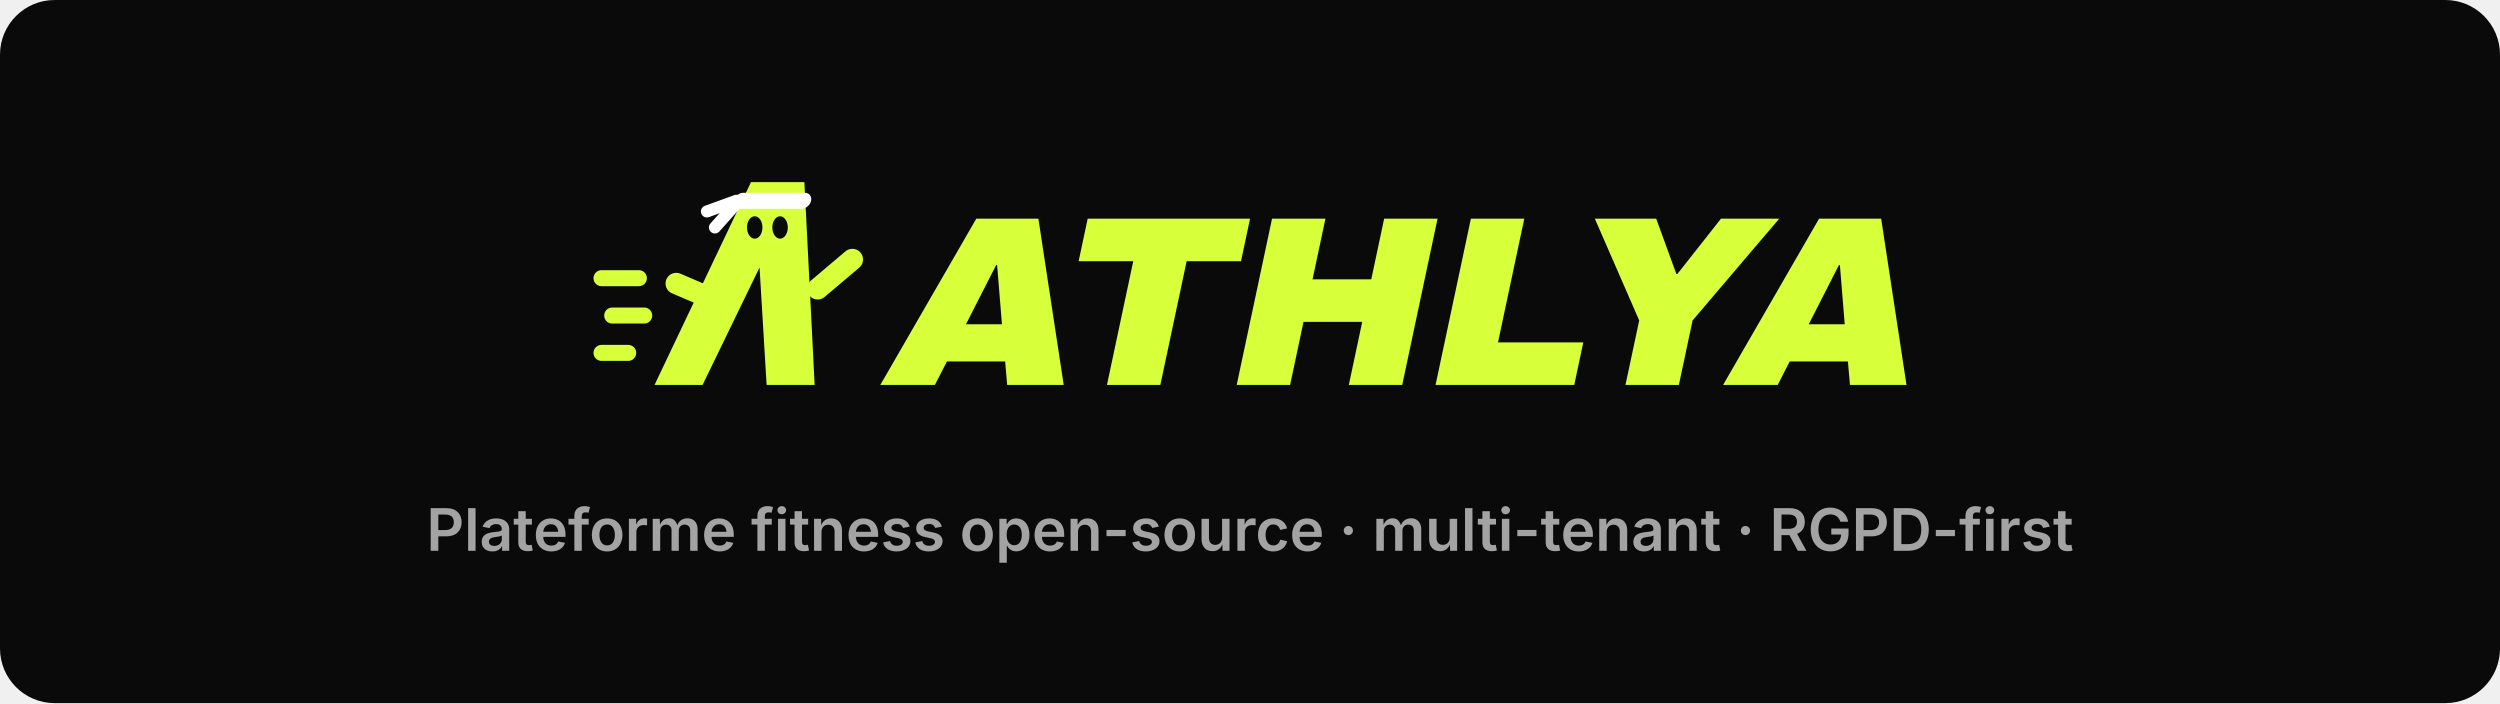
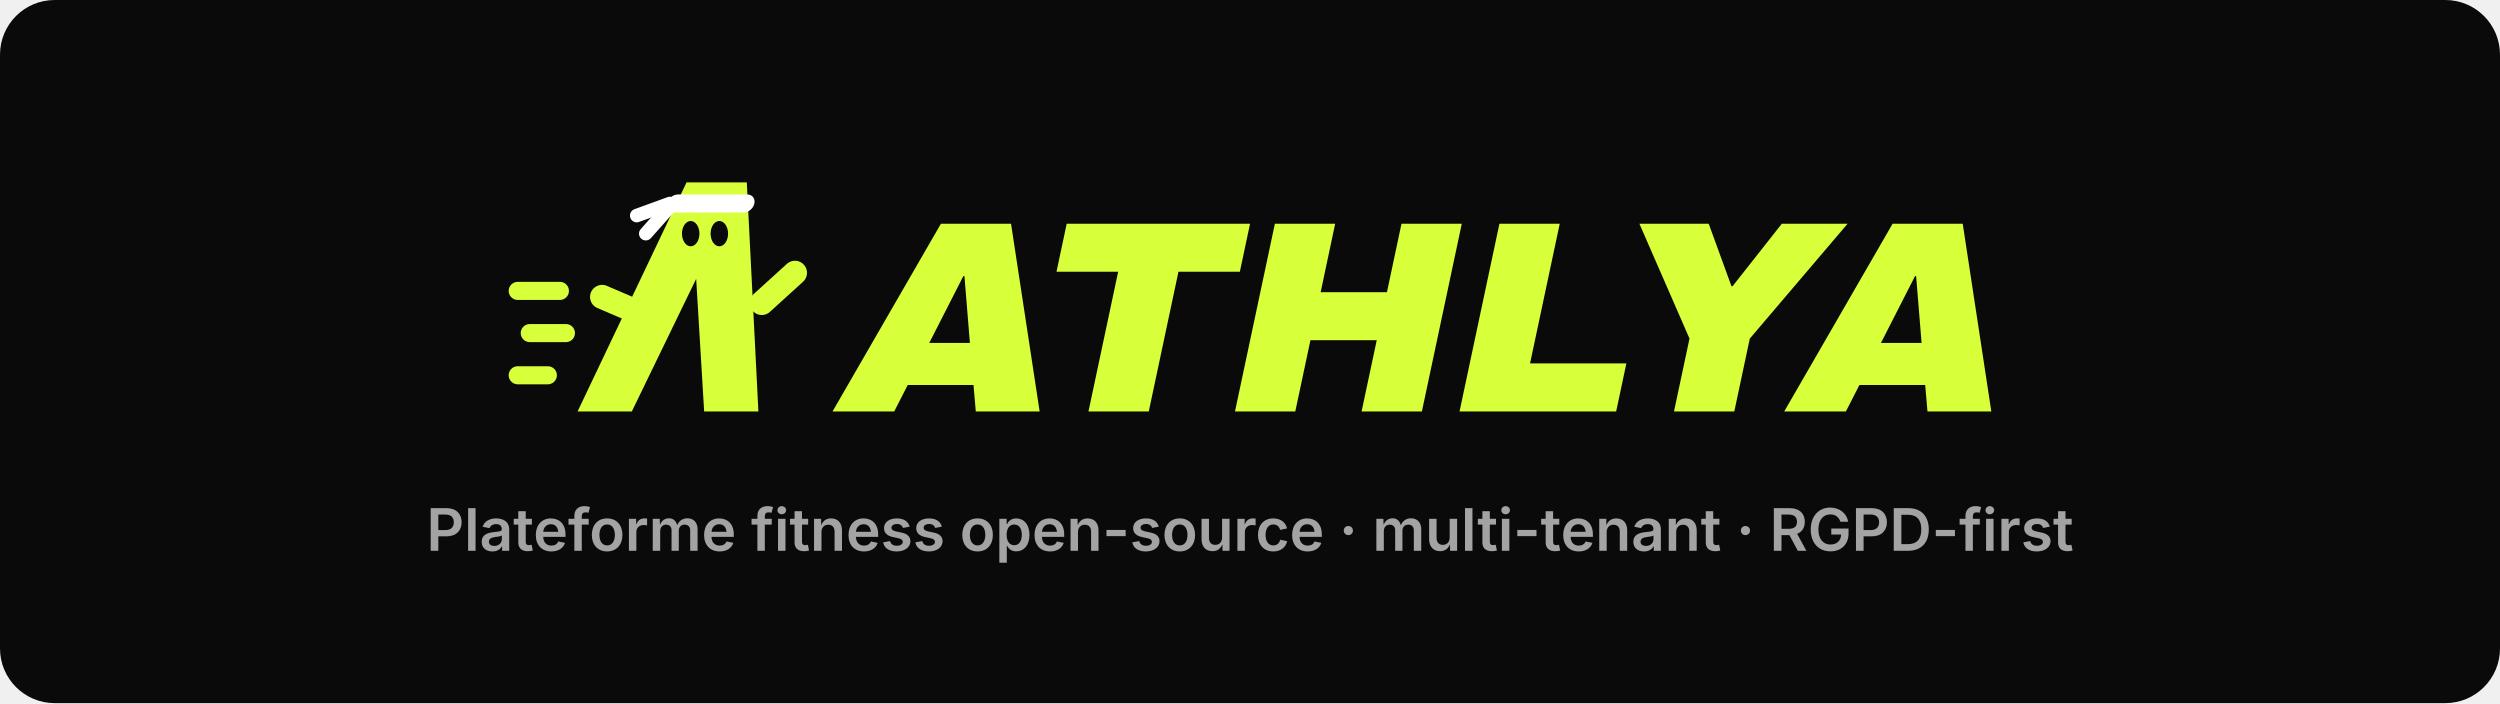
<svg xmlns="http://www.w3.org/2000/svg" viewBox="0 0 1280 360" width="1280" height="360">
  <rect width="1280" height="360" rx="28" fill="#0A0A0A" />
-   <svg x="303.876" y="92" width="672.247" height="120" viewBox="0 0 543.4 97.0">
+   <svg x="260.442" y="92" width="759.115" height="120" viewBox="0 0 543.4 85.9">
    <g transform="translate(0 -14.46) scale(1.1044)">
      <path d="M3 50 H17" stroke="#D7FF3A" stroke-width="6" stroke-linecap="round" stroke-linejoin="round" fill="none" />
      <path d="M7 64 H19" stroke="#D7FF3A" stroke-width="6" stroke-linecap="round" stroke-linejoin="round" fill="none" />
      <path d="M3 78 H13" stroke="#D7FF3A" stroke-width="6" stroke-linecap="round" stroke-linejoin="round" fill="none" />
      <path d="M45 58 L31 52" stroke="#D7FF3A" stroke-width="8" stroke-linecap="round" stroke-linejoin="round" fill="none" />
-       <path d="M84 54 L97 43" stroke="#D7FF3A" stroke-width="8" stroke-linecap="round" stroke-linejoin="round" fill="none" />
+       <path d="M84 54 L95 44" stroke="#D7FF3A" stroke-width="8" stroke-linecap="round" stroke-linejoin="round" fill="none" />
      <g transform="translate(10 0) skewX(-12)">
        <path d="M32 90 L52 14 L72 14 L92 90 L74 90 L62 46 L50 90 Z" fill="#D7FF3A" />
      </g>
      <g transform="translate(10 0) skewX(-12)">
        <rect x="47" y="18" width="29" height="6" rx="3" fill="#FFFFFF" />
      </g>
      <path d="M53.5 21 L42.5 25" stroke="#FFFFFF" stroke-width="4.5" stroke-linecap="round" stroke-linejoin="round" fill="none" />
      <path d="M53.5 22 L45.5 31" stroke="#FFFFFF" stroke-width="4.5" stroke-linecap="round" stroke-linejoin="round" fill="none" />
      <ellipse cx="60.41" cy="31" rx="2.9" ry="4.2" fill="#0A0A0A" />
      <ellipse cx="69.91" cy="31" rx="2.9" ry="4.2" fill="#0A0A0A" />
    </g>
    <path transform="translate(118.70 16.14)" d="M75.90 68.80L52.50 68.80L51.66 59.10L27.56 59.10L22.60 68.80L0 68.80L39.72 0L65.42 0L75.90 68.80ZM47.94 19.20L35.44 43.70L50.34 43.70L48.34 19.20L47.94 19.20ZM149.28 17.60L126.78 17.60L115.90 68.80L93.80 68.80L104.68 17.60L82.08 17.60L85.82 0L153.02 0L149.28 17.60ZM216.00 68.80L193.90 68.80L199.45 42.70L175.15 42.70L169.60 68.80L147.50 68.80L162.12 0L184.22 0L178.89 25.10L203.19 25.10L208.52 0L230.62 0L216.00 68.80ZM229.80 68.80L244.42 0L266.52 0L255.64 51.20L290.94 51.20L287.20 68.80L229.80 68.80ZM336.18 42.10L330.50 68.80L308.40 68.80L314.08 42.10L295.72 0L321.12 0L329.46 22.90L329.86 22.90L347.92 0L372.02 0L336.18 42.10ZM424.70 68.80L401.30 68.80L400.46 59.10L376.36 59.10L371.40 68.80L348.80 68.80L388.52 0L414.22 0L424.70 68.80ZM396.74 19.20L384.24 43.70L399.14 43.70L397.14 19.20L396.74 19.20Z" fill="#D7FF3A" />
  </svg>
  <text x="640" y="282" text-anchor="middle" font-family="Inter, -apple-system, 'Segoe UI', Helvetica, Arial, sans-serif" font-size="30" font-weight="600" fill="#A3A3A3">Plateforme fitness open-source · multi-tenant · RGPD-first</text>
</svg>
